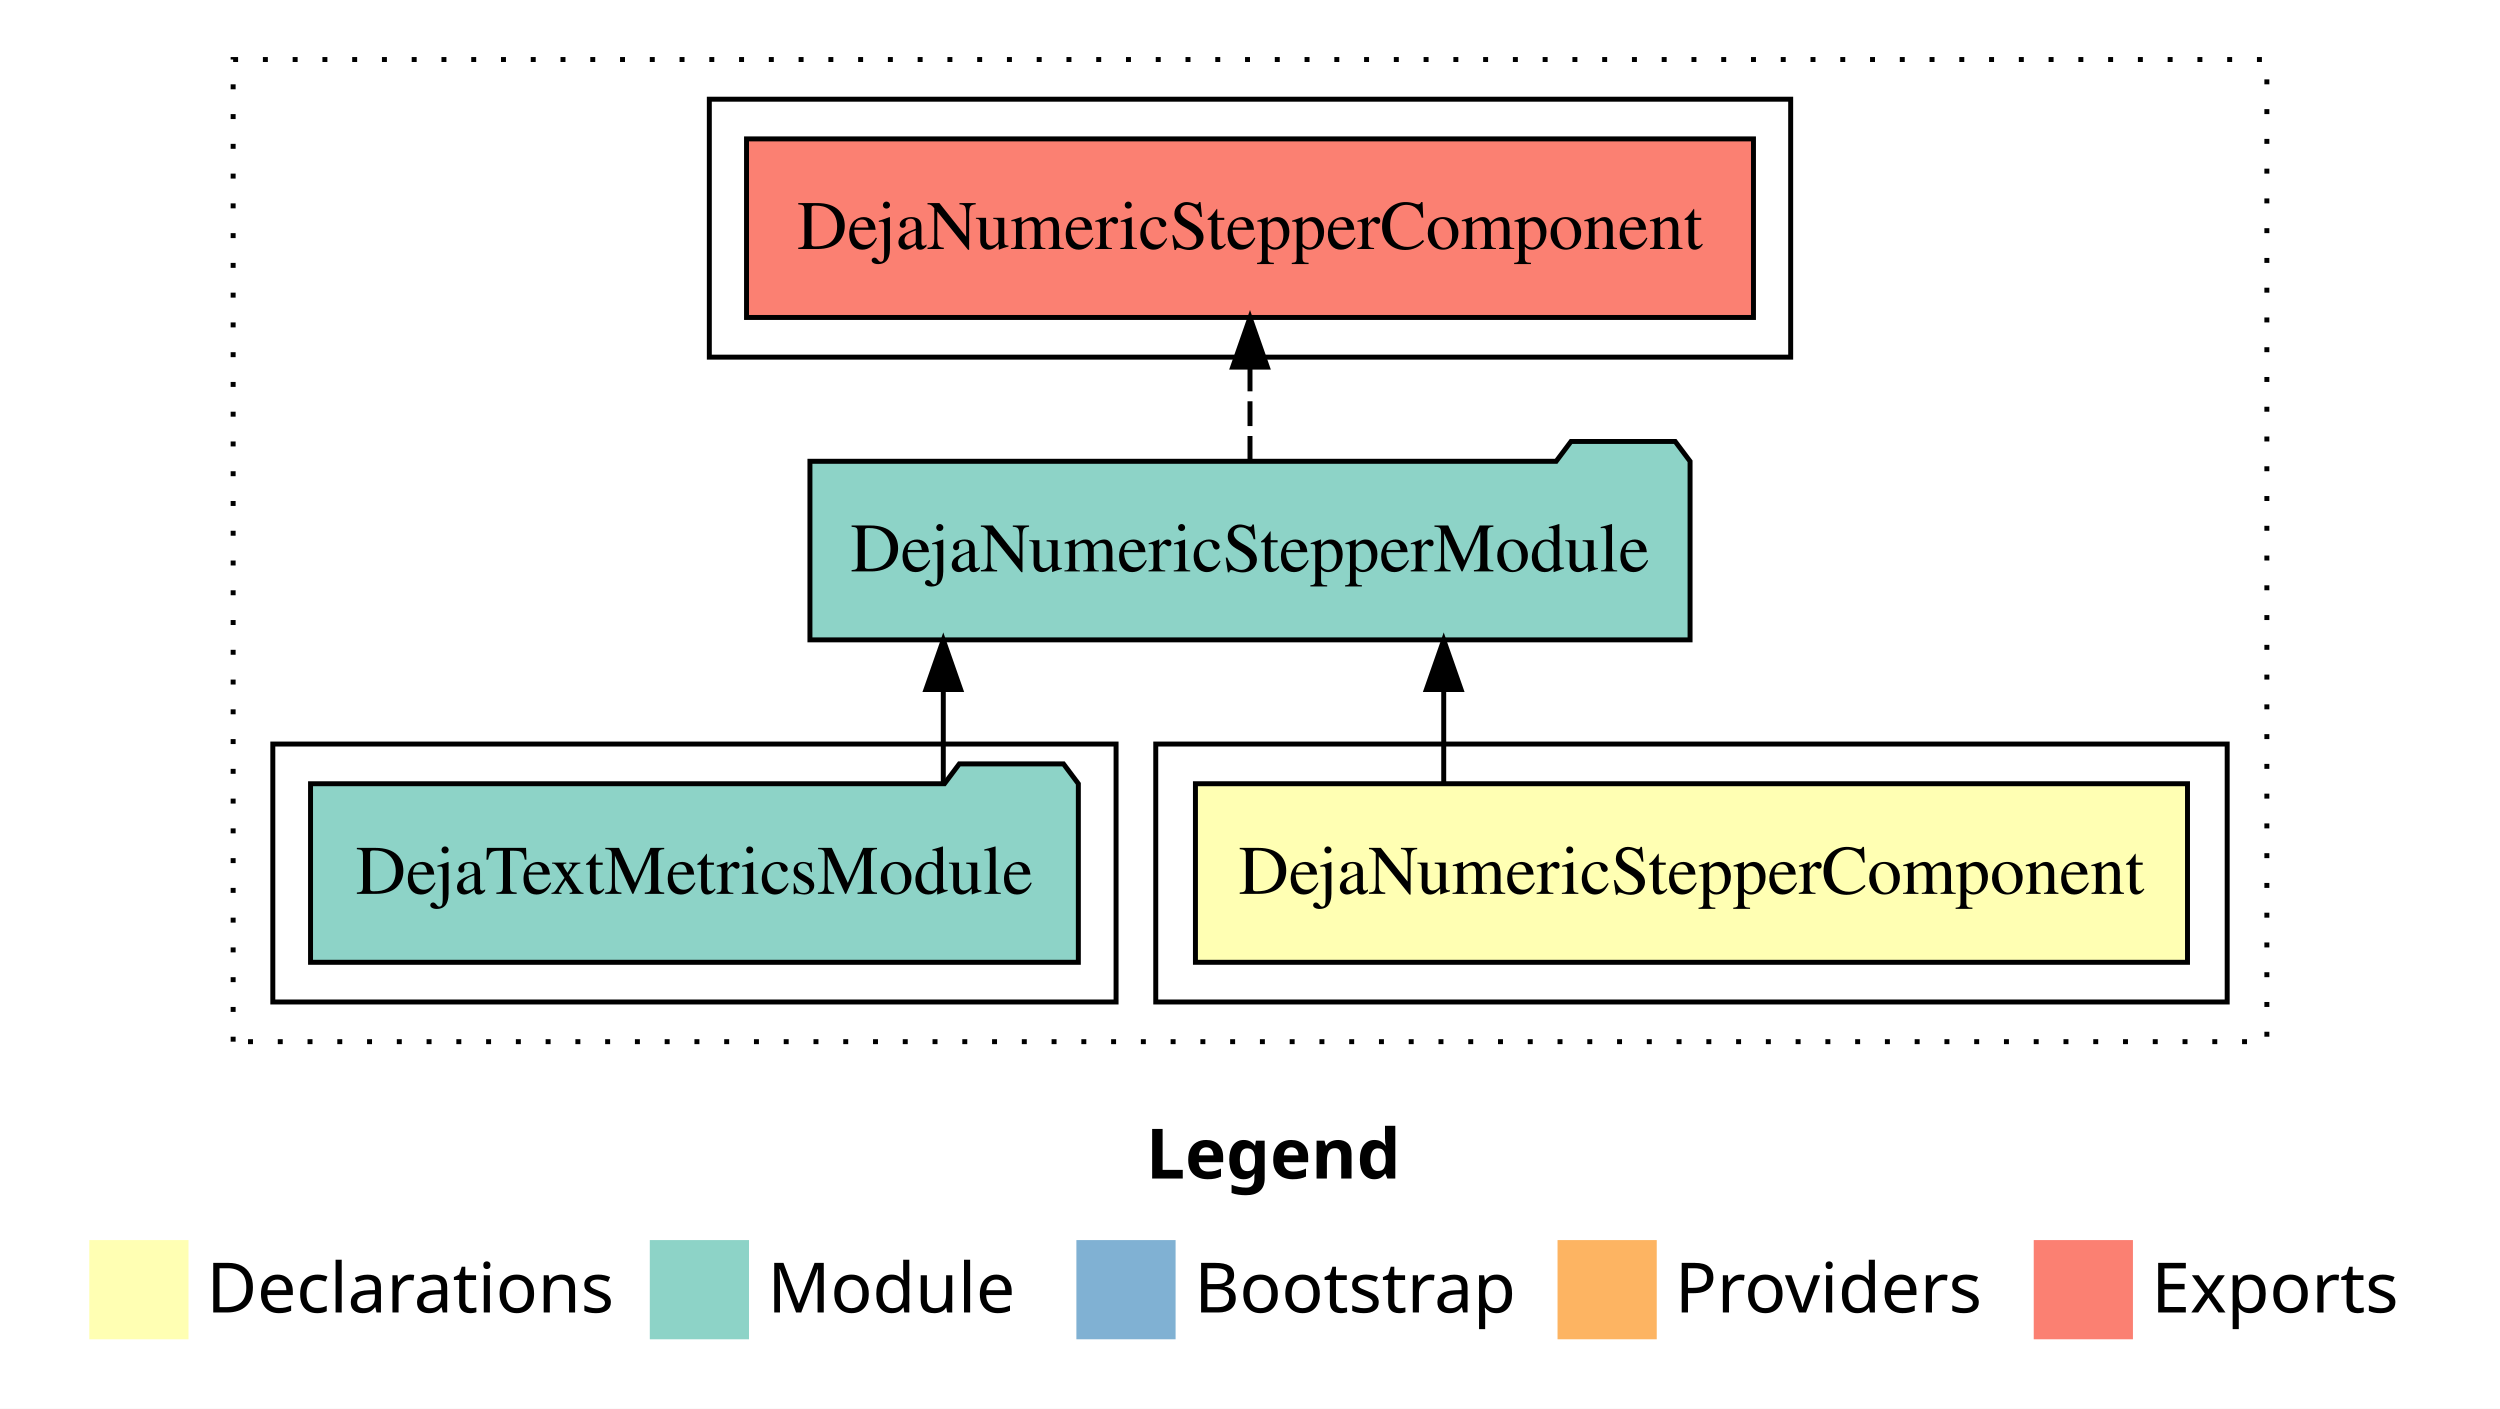
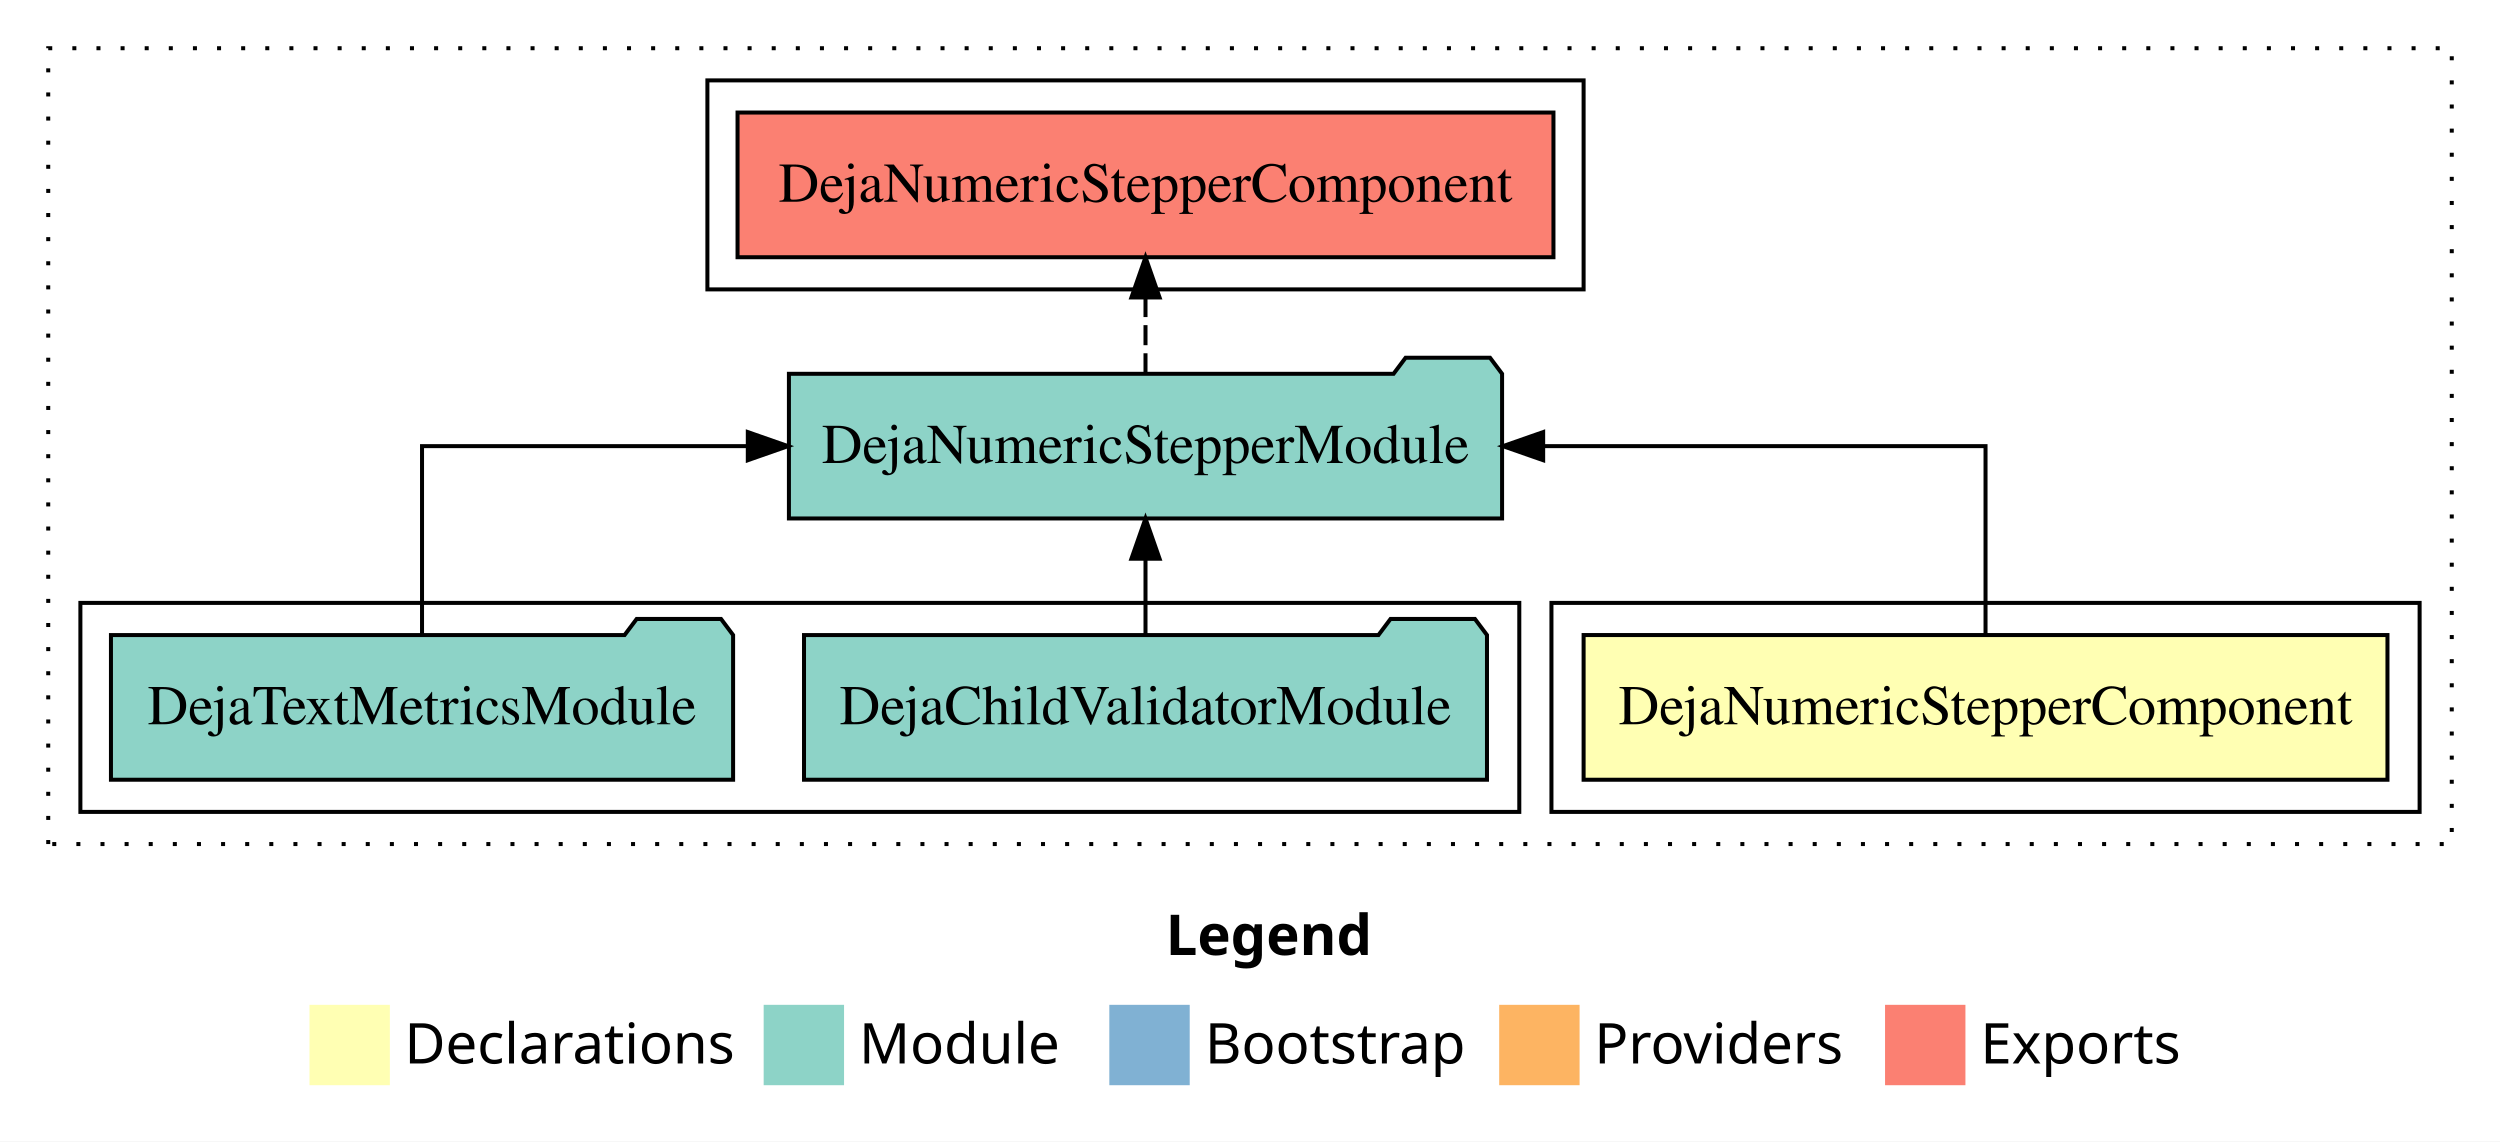
- <svg xmlns="http://www.w3.org/2000/svg" width="504pt" height="284pt" viewBox="0.00 0.00 504.00 284.00">
+ <svg xmlns="http://www.w3.org/2000/svg" width="622pt" height="284pt" viewBox="0.00 0.00 622.00 284.00">
  <g id="graph0" class="graph" transform="scale(1 1) rotate(0) translate(4 280)">
-     <polygon fill="#ffffff" stroke="transparent" points="-4,4 -4,-280 500,-280 500,4 -4,4" />
-     <text text-anchor="start" x="227.009" y="-42.4" font-family="sans-serif" font-weight="bold" font-size="14.00" fill="#000000">Legend</text>
-     <polygon fill="#ffffb3" stroke="transparent" points="14,-10 14,-30 34,-30 34,-10 14,-10" />
-     <text text-anchor="start" x="37.629" y="-15.4" font-family="sans-serif" font-size="14.00" fill="#000000">  Declarations</text>
-     <polygon fill="#8dd3c7" stroke="transparent" points="127,-10 127,-30 147,-30 147,-10 127,-10" />
-     <text text-anchor="start" x="150.725" y="-15.4" font-family="sans-serif" font-size="14.00" fill="#000000">  Module</text>
-     <polygon fill="#80b1d3" stroke="transparent" points="213,-10 213,-30 233,-30 233,-10 213,-10" />
-     <text text-anchor="start" x="236.781" y="-15.4" font-family="sans-serif" font-size="14.00" fill="#000000">  Bootstrap</text>
-     <polygon fill="#fdb462" stroke="transparent" points="310,-10 310,-30 330,-30 330,-10 310,-10" />
-     <text text-anchor="start" x="333.673" y="-15.4" font-family="sans-serif" font-size="14.00" fill="#000000">  Providers</text>
-     <polygon fill="#fb8072" stroke="transparent" points="406,-10 406,-30 426,-30 426,-10 406,-10" />
-     <text text-anchor="start" x="429.726" y="-15.4" font-family="sans-serif" font-size="14.00" fill="#000000">  Exports</text>
+     <polygon fill="#ffffff" stroke="transparent" points="-4,4 -4,-280 618,-280 618,4 -4,4" />
+     <text text-anchor="start" x="286.009" y="-42.4" font-family="sans-serif" font-weight="bold" font-size="14.00" fill="#000000">Legend</text>
+     <polygon fill="#ffffb3" stroke="transparent" points="73,-10 73,-30 93,-30 93,-10 73,-10" />
+     <text text-anchor="start" x="96.629" y="-15.4" font-family="sans-serif" font-size="14.00" fill="#000000">  Declarations</text>
+     <polygon fill="#8dd3c7" stroke="transparent" points="186,-10 186,-30 206,-30 206,-10 186,-10" />
+     <text text-anchor="start" x="209.725" y="-15.4" font-family="sans-serif" font-size="14.00" fill="#000000">  Module</text>
+     <polygon fill="#80b1d3" stroke="transparent" points="272,-10 272,-30 292,-30 292,-10 272,-10" />
+     <text text-anchor="start" x="295.781" y="-15.4" font-family="sans-serif" font-size="14.00" fill="#000000">  Bootstrap</text>
+     <polygon fill="#fdb462" stroke="transparent" points="369,-10 369,-30 389,-30 389,-10 369,-10" />
+     <text text-anchor="start" x="392.673" y="-15.4" font-family="sans-serif" font-size="14.00" fill="#000000">  Providers</text>
+     <polygon fill="#fb8072" stroke="transparent" points="465,-10 465,-30 485,-30 485,-10 465,-10" />
+     <text text-anchor="start" x="488.726" y="-15.4" font-family="sans-serif" font-size="14.00" fill="#000000">  Exports</text>
    <g id="clust1" class="cluster">
-       <polygon fill="none" stroke="#000000" stroke-dasharray="1,5" points="43,-70 43,-268 453,-268 453,-70 43,-70" />
+       <polygon fill="none" stroke="#000000" stroke-dasharray="1,5" points="8,-70 8,-268 606,-268 606,-70 8,-70" />
    </g>
    <g id="clust2" class="cluster">
-       <polygon fill="none" stroke="#000000" points="229,-78 229,-130 445,-130 445,-78 229,-78" />
+       <polygon fill="none" stroke="#000000" points="382,-78 382,-130 598,-130 598,-78 382,-78" />
    </g>
    <g id="clust4" class="cluster">
-       <polygon fill="none" stroke="#000000" points="51,-78 51,-130 221,-130 221,-78 51,-78" />
+       <polygon fill="none" stroke="#000000" points="16,-78 16,-130 374,-130 374,-78 16,-78" />
    </g>
    <g id="clust5" class="cluster">
-       <polygon fill="none" stroke="#000000" points="139,-208 139,-260 357,-260 357,-208 139,-208" />
+       <polygon fill="none" stroke="#000000" points="172,-208 172,-260 390,-260 390,-208 172,-208" />
    </g>
    <g id="node1" class="node">
-       <polygon fill="#ffffb3" stroke="#000000" points="437,-122 237,-122 237,-86 437,-86 437,-122" />
-       <text text-anchor="middle" x="337" y="-99.8" font-family="Times,serif" font-size="14.00" fill="#000000">DejaNumericStepperComponent</text>
+       <polygon fill="#ffffb3" stroke="#000000" points="590,-122 390,-122 390,-86 590,-86 590,-122" />
+       <text text-anchor="middle" x="490" y="-99.8" font-family="Times,serif" font-size="14.00" fill="#000000">DejaNumericStepperComponent</text>
    </g>
    <g id="node2" class="node">
-       <polygon fill="#8dd3c7" stroke="#000000" points="336.717,-187 333.717,-191 312.717,-191 309.717,-187 159.283,-187 159.283,-151 336.717,-151 336.717,-187" />
-       <text text-anchor="middle" x="248" y="-164.8" font-family="Times,serif" font-size="14.00" fill="#000000">DejaNumericStepperModule</text>
+       <polygon fill="#8dd3c7" stroke="#000000" points="369.717,-187 366.717,-191 345.717,-191 342.717,-187 192.283,-187 192.283,-151 369.717,-151 369.717,-187" />
+       <text text-anchor="middle" x="281" y="-164.8" font-family="Times,serif" font-size="14.00" fill="#000000">DejaNumericStepperModule</text>
    </g>
    <g id="edge1" class="edge">
-       <path fill="none" stroke="#000000" d="M287.054,-122.106C287.054,-122.106 287.054,-140.991 287.054,-140.991" />
-       <polygon fill="#000000" stroke="#000000" points="283.554,-140.991 287.054,-150.991 290.554,-140.991 283.554,-140.991" />
+       <path fill="none" stroke="#000000" d="M490,-122.106C490,-141.339 490,-169 490,-169 490,-169 379.938,-169 379.938,-169" />
+       <polygon fill="#000000" stroke="#000000" points="379.938,-165.5 369.938,-169 379.938,-172.5 379.938,-165.5" />
+     </g>
+     <g id="node5" class="node">
+       <polygon fill="#fb8072" stroke="#000000" points="382.499,-252 179.501,-252 179.501,-216 382.499,-216 382.499,-252" />
+       <text text-anchor="middle" x="281" y="-229.8" font-family="Times,serif" font-size="14.00" fill="#000000">DejaNumericStepperComponent </text>
+     </g>
+     <g id="edge4" class="edge">
+       <path fill="none" stroke="#000000" stroke-dasharray="5,2" d="M281,-187.106C281,-187.106 281,-205.991 281,-205.991" />
+       <polygon fill="#000000" stroke="#000000" points="277.5,-205.991 281,-215.991 284.5,-205.991 277.5,-205.991" />
+     </g>
+     <g id="node3" class="node">
+       <polygon fill="#8dd3c7" stroke="#000000" points="365.962,-122 362.962,-126 341.962,-126 338.962,-122 196.038,-122 196.038,-86 365.962,-86 365.962,-122" />
+       <text text-anchor="middle" x="281" y="-99.8" font-family="Times,serif" font-size="14.00" fill="#000000">DejaChildValidatorModule</text>
+     </g>
+     <g id="edge2" class="edge">
+       <path fill="none" stroke="#000000" d="M281,-122.106C281,-122.106 281,-140.991 281,-140.991" />
+       <polygon fill="#000000" stroke="#000000" points="277.5,-140.991 281,-150.991 284.5,-140.991 277.5,-140.991" />
    </g>
    <g id="node4" class="node">
-       <polygon fill="#fb8072" stroke="#000000" points="349.499,-252 146.501,-252 146.501,-216 349.499,-216 349.499,-252" />
-       <text text-anchor="middle" x="248" y="-229.8" font-family="Times,serif" font-size="14.00" fill="#000000">DejaNumericStepperComponent </text>
+       <polygon fill="#8dd3c7" stroke="#000000" points="178.395,-122 175.395,-126 154.395,-126 151.395,-122 23.605,-122 23.605,-86 178.395,-86 178.395,-122" />
+       <text text-anchor="middle" x="101" y="-99.8" font-family="Times,serif" font-size="14.00" fill="#000000">DejaTextMetricsModule</text>
    </g>
    <g id="edge3" class="edge">
-       <path fill="none" stroke="#000000" stroke-dasharray="5,2" d="M248,-187.106C248,-187.106 248,-205.991 248,-205.991" />
-       <polygon fill="#000000" stroke="#000000" points="244.5,-205.991 248,-215.991 251.5,-205.991 244.5,-205.991" />
-     </g>
-     <g id="node3" class="node">
-       <polygon fill="#8dd3c7" stroke="#000000" points="213.395,-122 210.395,-126 189.395,-126 186.395,-122 58.605,-122 58.605,-86 213.395,-86 213.395,-122" />
-       <text text-anchor="middle" x="136" y="-99.8" font-family="Times,serif" font-size="14.00" fill="#000000">DejaTextMetricsModule</text>
-     </g>
-     <g id="edge2" class="edge">
-       <path fill="none" stroke="#000000" d="M186.169,-122.106C186.169,-122.106 186.169,-140.991 186.169,-140.991" />
-       <polygon fill="#000000" stroke="#000000" points="182.669,-140.991 186.169,-150.991 189.669,-140.991 182.669,-140.991" />
+       <path fill="none" stroke="#000000" d="M101,-122.106C101,-141.339 101,-169 101,-169 101,-169 182.055,-169 182.055,-169" />
+       <polygon fill="#000000" stroke="#000000" points="182.055,-172.5 192.055,-169 182.055,-165.5 182.055,-172.5" />
    </g>
  </g>
</svg>
